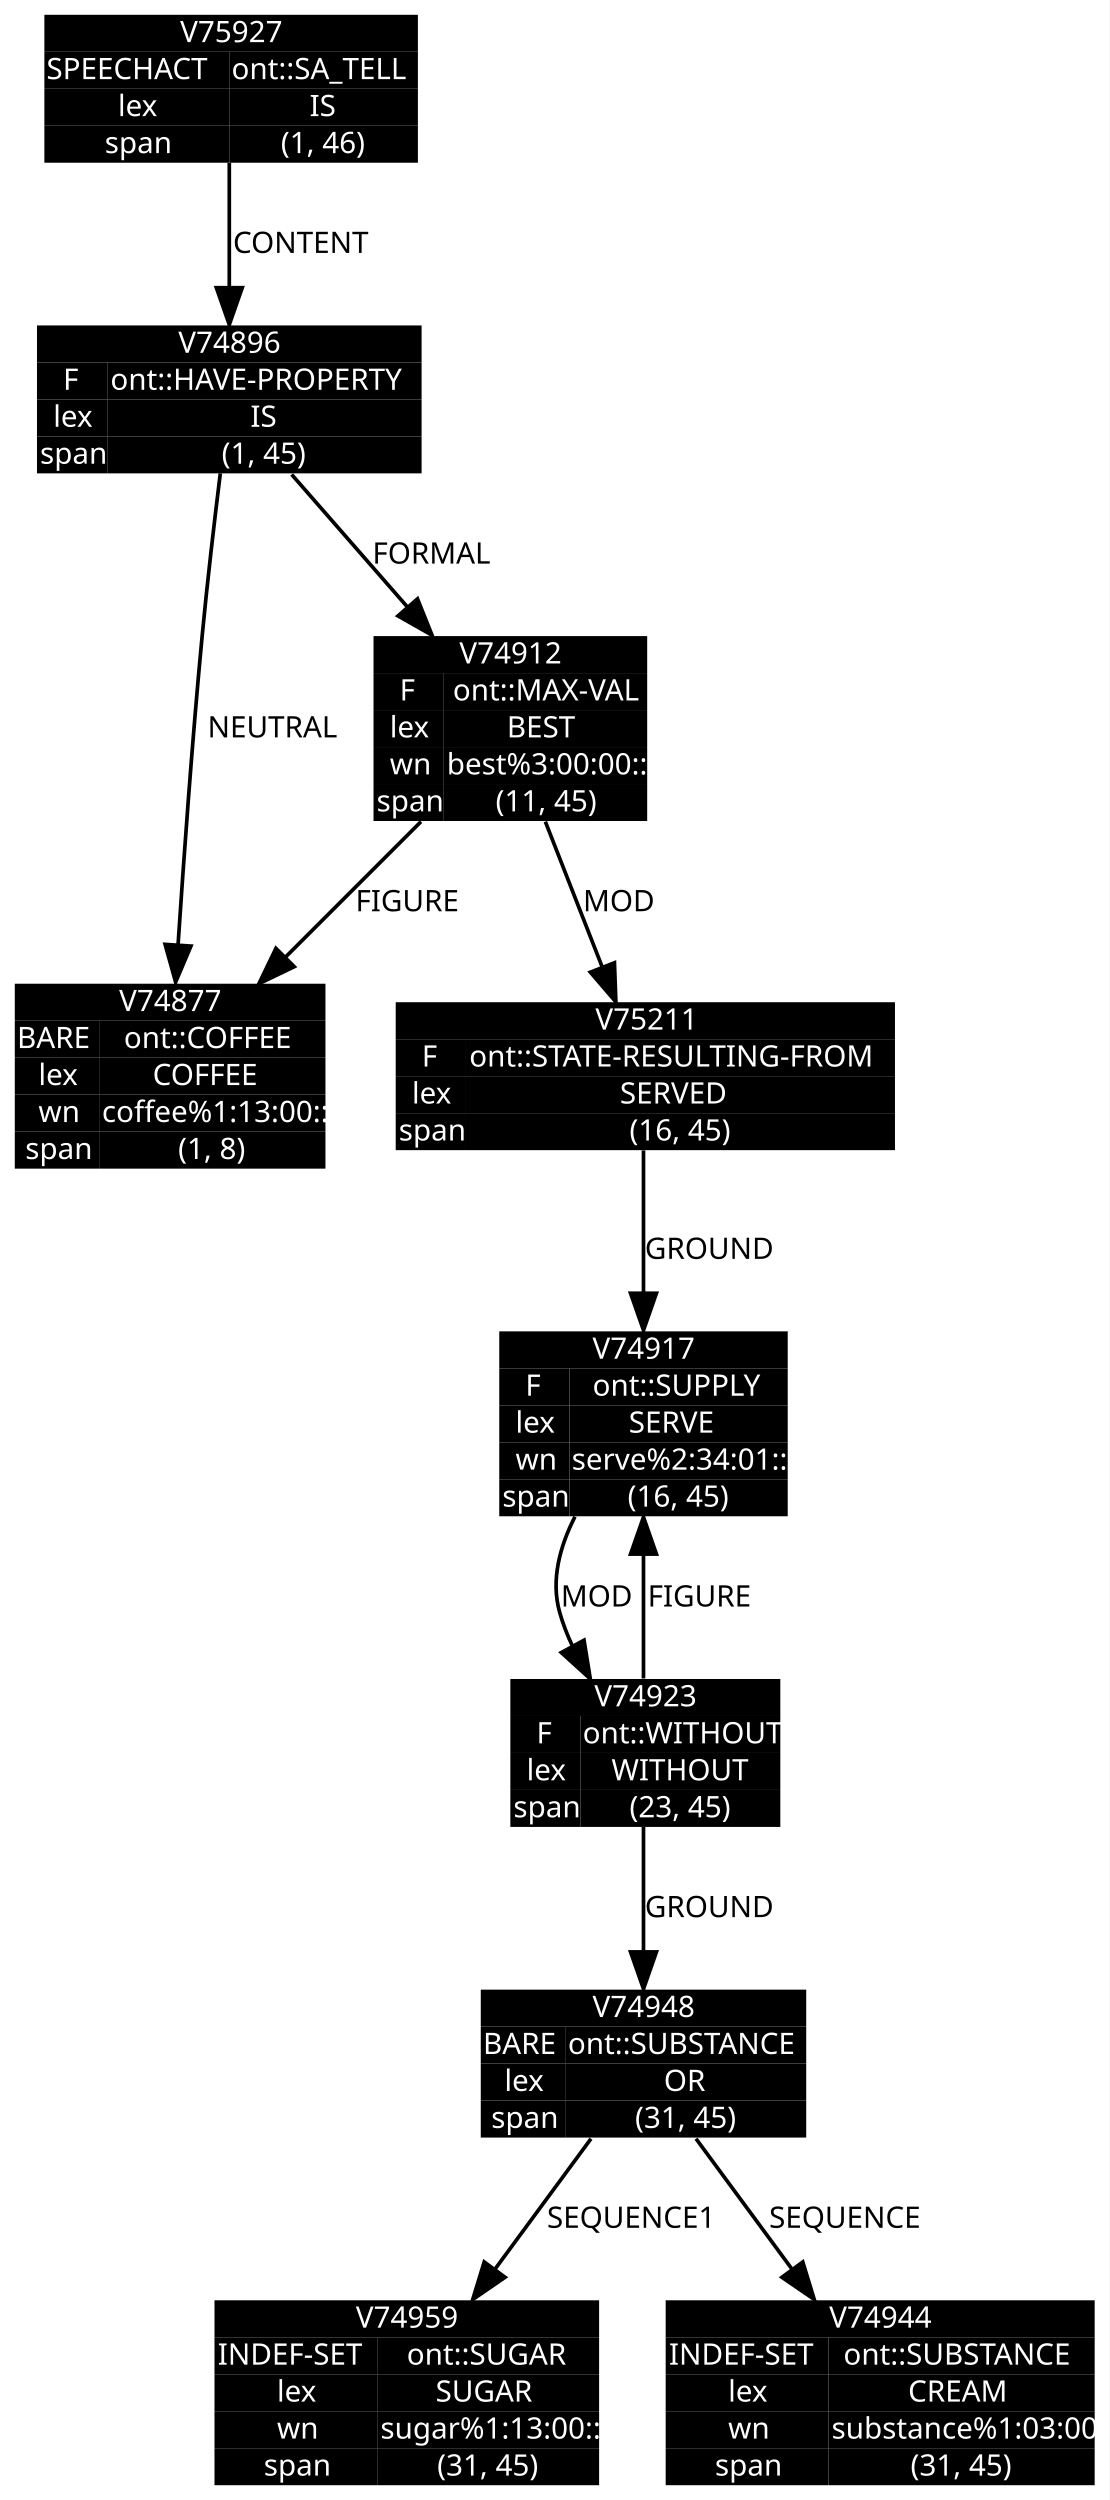
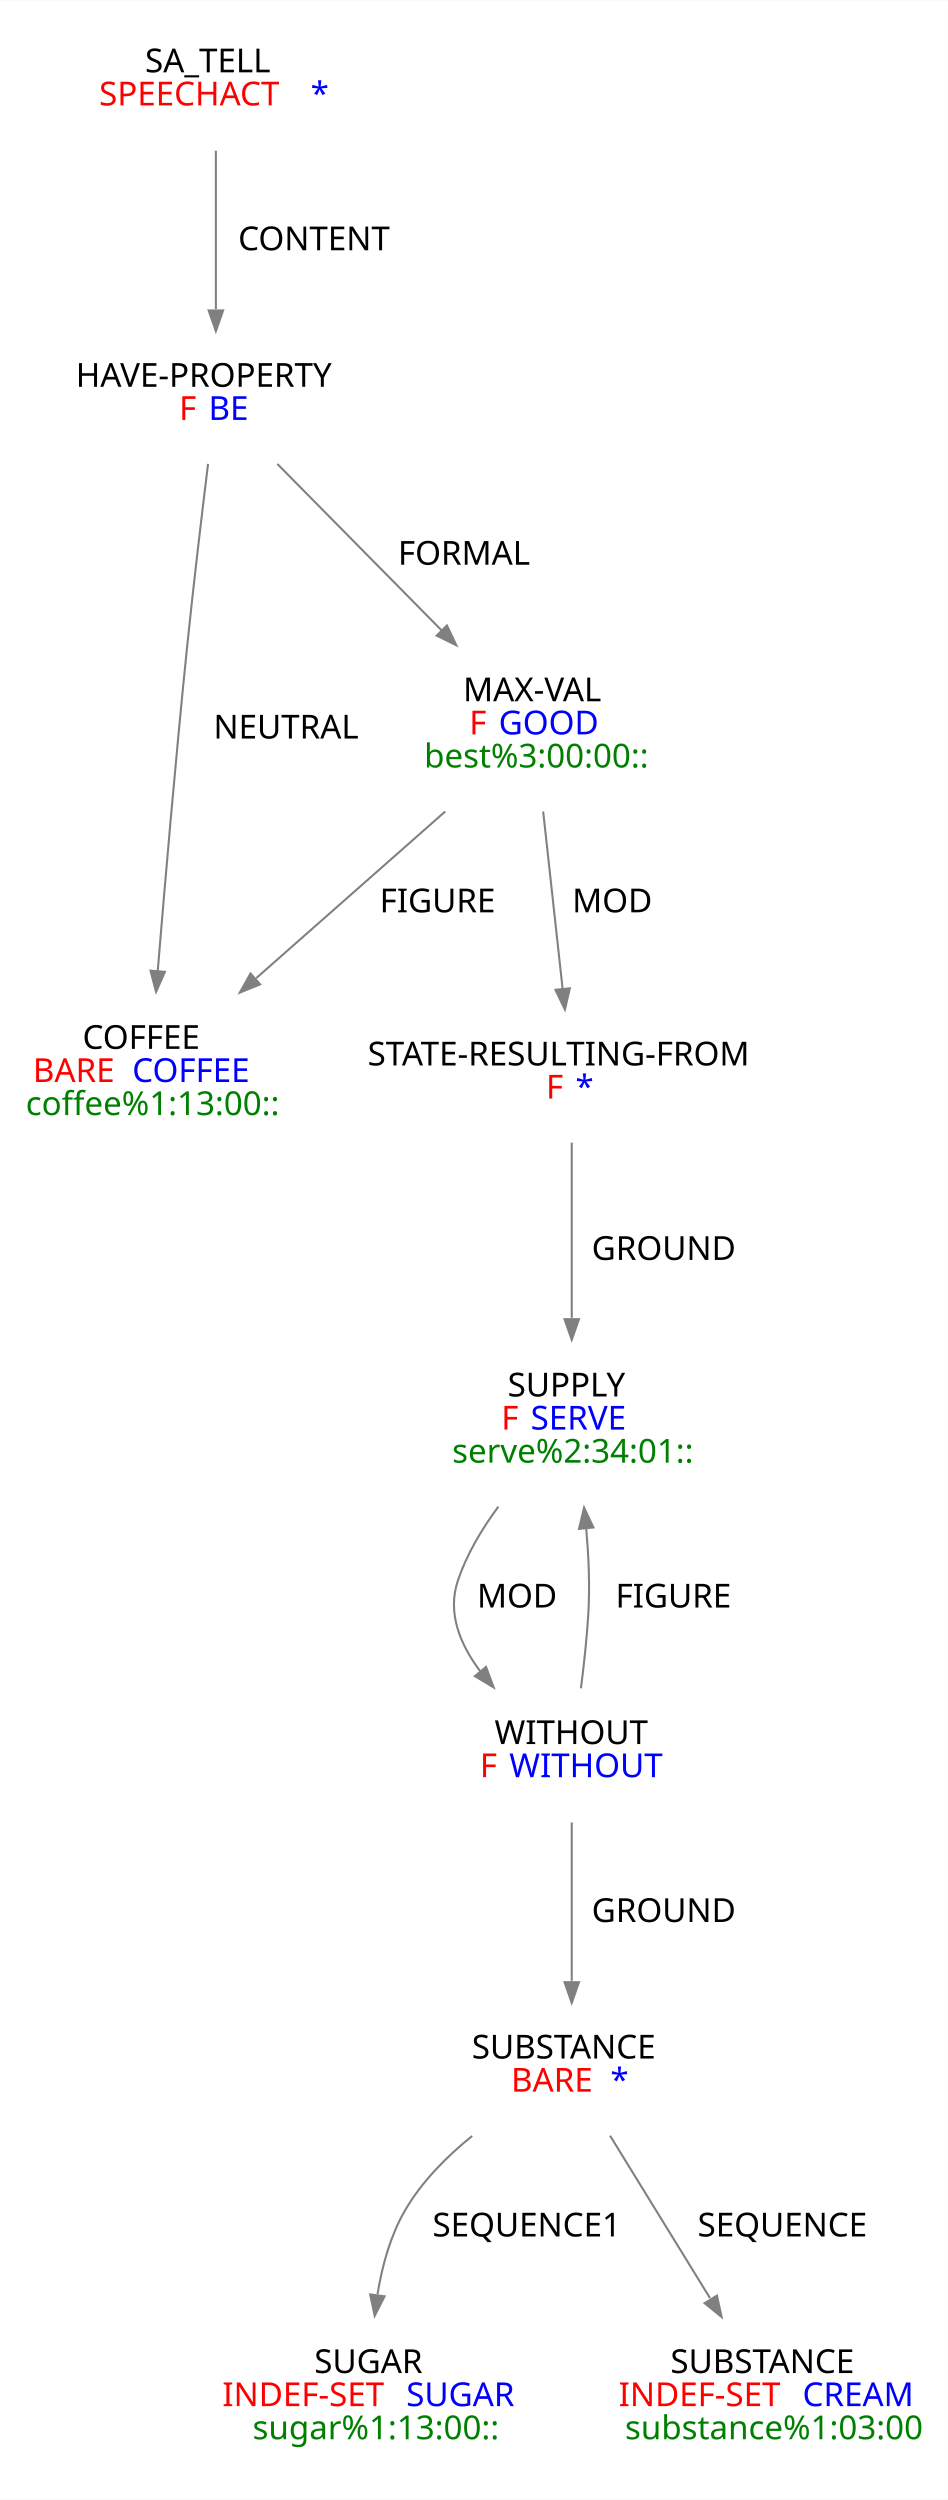
- <svg xmlns="http://www.w3.org/2000/svg" width="300pt" height="676pt" viewBox="0.00 0.00 300.00 676.00">
-   <g id="graph0" class="graph" transform="scale(1 1) rotate(0) translate(4 672)">
-     <polygon fill="white" stroke="transparent" points="-4,4 -4,-672 296,-672 296,4 -4,4" />
+ <svg xmlns="http://www.w3.org/2000/svg" xmlns:xlink="http://www.w3.org/1999/xlink" width="229pt" height="604pt" viewBox="0.00 0.00 229.06 604.00">
+   <g id="graph0" class="graph" transform="scale(1 1) rotate(0) translate(4 600)">
+     <polygon fill="white" stroke="transparent" points="-4,4 -4,-600 225.06,-600 225.06,4 -4,4" />
    <g id="node1" class="node">
-       <polygon fill="black" stroke="transparent" points="8,-658 8,-668 109,-668 109,-658 8,-658" />
-       <text text-anchor="start" x="44.71" y="-660.6" font-family="Work Sans" font-size="8.00" fill="white">V75927</text>
-       <polygon fill="black" stroke="transparent" points="8,-648 8,-658 58,-658 58,-648 8,-648" />
-       <text text-anchor="start" x="8.55" y="-650.6" font-family="Work Sans" font-size="8.00" fill="white">SPEECHACT</text>
-       <polygon fill="black" stroke="transparent" points="58,-648 58,-658 109,-658 109,-648 58,-648" />
-       <text text-anchor="start" x="58.6" y="-650.6" font-family="Work Sans" font-size="8.00" fill="white">ont::SA_TELL</text>
-       <polygon fill="black" stroke="transparent" points="8,-638 8,-648 58,-648 58,-638 8,-638" />
-       <text text-anchor="start" x="27.89" y="-640.6" font-family="Work Sans" font-size="8.00" fill="white">lex</text>
-       <polygon fill="black" stroke="transparent" points="58,-638 58,-648 109,-648 109,-638 58,-638" />
-       <text text-anchor="start" x="79.72" y="-640.6" font-family="Work Sans" font-size="8.00" fill="white">IS</text>
-       <polygon fill="black" stroke="transparent" points="8,-628 8,-638 58,-638 58,-628 8,-628" />
-       <text text-anchor="start" x="24.33" y="-630.6" font-family="Work Sans" font-size="8.00" fill="white">span</text>
-       <polygon fill="black" stroke="transparent" points="58,-628 58,-638 109,-638 109,-628 58,-628" />
-       <text text-anchor="start" x="71.94" y="-630.6" font-family="Work Sans" font-size="8.00" fill="white">(1, 46)</text>
+       <g id="a_node1">
+         <a xlink:href="http://trips.ihmc.us/lexicon/data/ONT::SA_TELL.xml" xlink:title="&lt;font color=&quot;green&quot;&gt;&lt;br /&gt;&lt;/font&gt; &lt;font color=&quot;black&quot;&gt;SA_TELL&lt;/font&gt; &lt;font color=&quot;green&quot;&gt;&lt;br /&gt;&lt;/font&gt; &lt;font color=&quot;red&quot;&gt;SPEECHACT&lt;/font&gt; &lt;font color=&quot;blue&quot;&gt;* &lt;/font&gt; &lt;font color=&quot;green&quot;&gt;&lt;br /&gt; &lt;/font&gt;">
+           <text text-anchor="start" x="28.83" y="-582.6" font-family="Work Sans" font-size="8.00"> </text>
+           <text text-anchor="start" x="31.05" y="-582.6" font-family="Work Sans" font-size="8.00">SA_TELL</text>
+           <text text-anchor="start" x="65.29" y="-582.6" font-family="Work Sans" font-size="8.00"> </text>
+           <text text-anchor="start" x="17.72" y="-574.6" font-family="Work Sans" font-size="8.00"> </text>
+           <text text-anchor="start" x="19.95" y="-574.6" font-family="Work Sans" font-size="8.00" fill="red">SPEECHACT</text>
+           <text text-anchor="start" x="68.84" y="-574.6" font-family="Work Sans" font-size="8.00"> </text>
+           <text text-anchor="start" x="71.07" y="-574.6" font-family="Work Sans" font-size="8.00" fill="blue">* </text>
+           <text text-anchor="start" x="76.4" y="-574.6" font-family="Work Sans" font-size="8.00"> </text>
+           <text text-anchor="start" x="47.06" y="-566.6" font-family="Work Sans" font-size="8.00" fill="green"> </text>
+         </a>
+       </g>
    </g>
    <g id="node2" class="node">
-       <polygon fill="black" stroke="transparent" points="6,-574 6,-584 110,-584 110,-574 6,-574" />
-       <text text-anchor="start" x="44.21" y="-576.6" font-family="Work Sans" font-size="8.00" fill="white">V74896</text>
-       <polygon fill="black" stroke="transparent" points="6,-564 6,-574 25,-574 25,-564 6,-564" />
-       <text text-anchor="start" x="13.06" y="-566.6" font-family="Work Sans" font-size="8.00" fill="white">F</text>
-       <polygon fill="black" stroke="transparent" points="25,-564 25,-574 110,-574 110,-564 25,-564" />
-       <text text-anchor="start" x="25.85" y="-566.6" font-family="Work Sans" font-size="8.00" fill="white">ont::HAVE-PROPERTY</text>
-       <polygon fill="black" stroke="transparent" points="6,-554 6,-564 25,-564 25,-554 6,-554" />
-       <text text-anchor="start" x="10.39" y="-556.6" font-family="Work Sans" font-size="8.00" fill="white">lex</text>
-       <polygon fill="black" stroke="transparent" points="25,-554 25,-564 110,-564 110,-554 25,-554" />
-       <text text-anchor="start" x="63.72" y="-556.6" font-family="Work Sans" font-size="8.00" fill="white">IS</text>
-       <polygon fill="black" stroke="transparent" points="6,-544 6,-554 25,-554 25,-544 6,-544" />
-       <text text-anchor="start" x="6.83" y="-546.6" font-family="Work Sans" font-size="8.00" fill="white">span</text>
-       <polygon fill="black" stroke="transparent" points="25,-544 25,-554 110,-554 110,-544 25,-544" />
-       <text text-anchor="start" x="55.94" y="-546.6" font-family="Work Sans" font-size="8.00" fill="white">(1, 45)</text>
+       <g id="a_node2">
+         <a xlink:href="http://trips.ihmc.us/lexicon/data/ONT::HAVE-PROPERTY.xml" xlink:title="&lt;font color=&quot;green&quot;&gt;&lt;br /&gt;&lt;/font&gt; &lt;font color=&quot;black&quot;&gt;HAVE-PROPERTY&lt;/font&gt; &lt;font color=&quot;green&quot;&gt;&lt;br /&gt;&lt;/font&gt; &lt;font color=&quot;red&quot;&gt;F&lt;/font&gt; &lt;font color=&quot;blue&quot;&gt;BE&lt;/font&gt; &lt;font color=&quot;green&quot;&gt;&lt;br /&gt; &lt;/font&gt;">
+           <text text-anchor="start" x="12.09" y="-506.6" font-family="Work Sans" font-size="8.00"> </text>
+           <text text-anchor="start" x="14.31" y="-506.6" font-family="Work Sans" font-size="8.00">HAVE-PROPERTY</text>
+           <text text-anchor="start" x="82.04" y="-506.6" font-family="Work Sans" font-size="8.00"> </text>
+           <text text-anchor="start" x="37.06" y="-498.6" font-family="Work Sans" font-size="8.00"> </text>
+           <text text-anchor="start" x="39.28" y="-498.6" font-family="Work Sans" font-size="8.00" fill="red">F</text>
+           <text text-anchor="start" x="44.17" y="-498.6" font-family="Work Sans" font-size="8.00"> </text>
+           <text text-anchor="start" x="46.39" y="-498.6" font-family="Work Sans" font-size="8.00" fill="blue">BE</text>
+           <text text-anchor="start" x="57.06" y="-498.6" font-family="Work Sans" font-size="8.00"> </text>
+           <text text-anchor="start" x="47.06" y="-490.6" font-family="Work Sans" font-size="8.00" fill="green"> </text>
+         </a>
+       </g>
+     </g>
+     <g id="edge7" class="edge">
+       <path fill="none" stroke="grey" stroke-width="0.5" d="M48.17,-563.67C48.17,-552.58 48.17,-537.49 48.17,-525.38" />
+       <polygon fill="grey" stroke="grey" stroke-width="0.5" points="49.92,-525.06 48.17,-520.06 46.42,-525.06 49.92,-525.06" />
+       <text text-anchor="middle" x="71.88" y="-539.6" font-family="Work Sans" font-size="8.00"> CONTENT   </text>
+     </g>
+     <g id="node3" class="node">
+       <g id="a_node3">
+         <a xlink:href="http://trips.ihmc.us/lexicon/data/ONT::COFFEE.xml" xlink:title="&lt;font color=&quot;green&quot;&gt;&lt;br /&gt;&lt;/font&gt; &lt;font color=&quot;black&quot;&gt;COFFEE&lt;/font&gt; &lt;font color=&quot;green&quot;&gt;&lt;br /&gt;&lt;/font&gt; &lt;font color=&quot;red&quot;&gt;BARE&lt;/font&gt; &lt;font color=&quot;blue&quot;&gt;COFFEE&lt;/font&gt; &lt;font color=&quot;green&quot;&gt;&lt;br /&gt;&lt;/font&gt; &lt;font color=&quot;green&quot;&gt;coffee%1:13:00::&lt;/font&gt; &lt;font color=&quot;green&quot;&gt;&lt;br /&gt; &lt;/font&gt;">
+           <text text-anchor="start" x="13.73" y="-346.6" font-family="Work Sans" font-size="8.00"> </text>
+           <text text-anchor="start" x="15.95" y="-346.6" font-family="Work Sans" font-size="8.00">COFFEE</text>
+           <text text-anchor="start" x="48.4" y="-346.6" font-family="Work Sans" font-size="8.00"> </text>
+           <text text-anchor="start" x="1.72" y="-338.6" font-family="Work Sans" font-size="8.00"> </text>
+           <text text-anchor="start" x="3.95" y="-338.6" font-family="Work Sans" font-size="8.00" fill="red">BARE</text>
+           <text text-anchor="start" x="25.73" y="-338.6" font-family="Work Sans" font-size="8.00"> </text>
+           <text text-anchor="start" x="27.96" y="-338.6" font-family="Work Sans" font-size="8.00" fill="blue">COFFEE</text>
+           <text text-anchor="start" x="60.4" y="-338.6" font-family="Work Sans" font-size="8.00"> </text>
+           <text text-anchor="start" x="0" y="-330.6" font-family="Work Sans" font-size="8.00"> </text>
+           <text text-anchor="start" x="2.22" y="-330.6" font-family="Work Sans" font-size="8.00" fill="green">coffee%1:13:00::</text>
+           <text text-anchor="start" x="62.12" y="-330.6" font-family="Work Sans" font-size="8.00"> </text>
+           <text text-anchor="start" x="31.06" y="-322.6" font-family="Work Sans" font-size="8.00" fill="green"> </text>
+         </a>
+       </g>
    </g>
    <g id="edge9" class="edge">
-       <path fill="none" stroke="black" d="M58,-627.98C58,-618.01 58,-605.59 58,-594.41" />
-       <polygon fill="black" stroke="black" points="61.5,-594.2 58,-584.2 54.5,-594.2 61.5,-594.2" />
-       <text text-anchor="middle" x="77.33" y="-603.6" font-family="Work Sans" font-size="8.00">CONTENT</text>
-     </g>
-     <g id="node3" class="node">
-       <polygon fill="black" stroke="transparent" points="0,-396 0,-406 84,-406 84,-396 0,-396" />
-       <text text-anchor="start" x="28.21" y="-398.6" font-family="Work Sans" font-size="8.00" fill="white">V74877</text>
-       <polygon fill="black" stroke="transparent" points="0,-386 0,-396 23,-396 23,-386 0,-386" />
-       <text text-anchor="start" x="0.61" y="-388.6" font-family="Work Sans" font-size="8.00" fill="white">BARE</text>
-       <polygon fill="black" stroke="transparent" points="23,-386 23,-396 84,-396 84,-386 23,-386" />
-       <text text-anchor="start" x="29.49" y="-388.6" font-family="Work Sans" font-size="8.00" fill="white">ont::COFFEE</text>
-       <polygon fill="black" stroke="transparent" points="0,-376 0,-386 23,-386 23,-376 0,-376" />
-       <text text-anchor="start" x="6.39" y="-378.6" font-family="Work Sans" font-size="8.00" fill="white">lex</text>
-       <polygon fill="black" stroke="transparent" points="23,-376 23,-386 84,-386 84,-376 23,-376" />
-       <text text-anchor="start" x="37.28" y="-378.6" font-family="Work Sans" font-size="8.00" fill="white">COFFEE</text>
-       <polygon fill="black" stroke="transparent" points="0,-366 0,-376 23,-376 23,-366 0,-366" />
-       <text text-anchor="start" x="6.39" y="-368.6" font-family="Work Sans" font-size="8.00" fill="white">wn</text>
-       <polygon fill="black" stroke="transparent" points="23,-366 23,-376 84,-376 84,-366 23,-366" />
-       <text text-anchor="start" x="23.55" y="-368.6" font-family="Work Sans" font-size="8.00" fill="white">coffee%1:13:00::</text>
-       <polygon fill="black" stroke="transparent" points="0,-356 0,-366 23,-366 23,-356 0,-356" />
-       <text text-anchor="start" x="2.83" y="-358.6" font-family="Work Sans" font-size="8.00" fill="white">span</text>
-       <polygon fill="black" stroke="transparent" points="23,-356 23,-366 84,-366 84,-356 23,-356" />
-       <text text-anchor="start" x="44.16" y="-358.6" font-family="Work Sans" font-size="8.00" fill="white">(1, 8)</text>
-     </g>
-     <g id="edge7" class="edge">
-       <path fill="none" stroke="black" d="M55.57,-544C54.03,-531.51 52.06,-514.8 50.66,-500 48,-471.98 45.71,-440.15 44.15,-416.62" />
-       <polygon fill="black" stroke="black" points="47.63,-416.18 43.49,-406.43 40.64,-416.64 47.63,-416.18" />
-       <text text-anchor="middle" x="69.67" y="-472.6" font-family="Work Sans" font-size="8.00">NEUTRAL</text>
+       <path fill="none" stroke="grey" stroke-width="0.5" d="M46.28,-487.98C44.82,-476.06 42.78,-458.98 41.24,-444 38.48,-417.17 35.84,-386.35 34.12,-365.47" />
+       <polygon fill="grey" stroke="grey" stroke-width="0.5" points="35.86,-365.22 33.71,-360.38 32.37,-365.51 35.86,-365.22" />
+       <text text-anchor="middle" x="65.14" y="-421.6" font-family="Work Sans" font-size="8.00"> NEUTRAL   </text>
    </g>
    <g id="node4" class="node">
-       <polygon fill="black" stroke="transparent" points="97,-490 97,-500 171,-500 171,-490 97,-490" />
-       <text text-anchor="start" x="120.21" y="-492.6" font-family="Work Sans" font-size="8.00" fill="white">V74912</text>
-       <polygon fill="black" stroke="transparent" points="97,-480 97,-490 116,-490 116,-480 97,-480" />
-       <text text-anchor="start" x="104.06" y="-482.6" font-family="Work Sans" font-size="8.00" fill="white">F</text>
-       <polygon fill="black" stroke="transparent" points="116,-480 116,-490 171,-490 171,-480 116,-480" />
-       <text text-anchor="start" x="118.45" y="-482.6" font-family="Work Sans" font-size="8.00" fill="white">ont::MAX-VAL</text>
-       <polygon fill="black" stroke="transparent" points="97,-470 97,-480 116,-480 116,-470 97,-470" />
-       <text text-anchor="start" x="101.39" y="-472.6" font-family="Work Sans" font-size="8.00" fill="white">lex</text>
-       <polygon fill="black" stroke="transparent" points="116,-470 116,-480 171,-480 171,-470 116,-470" />
-       <text text-anchor="start" x="133.05" y="-472.6" font-family="Work Sans" font-size="8.00" fill="white">BEST</text>
-       <polygon fill="black" stroke="transparent" points="97,-460 97,-470 116,-470 116,-460 97,-460" />
-       <text text-anchor="start" x="101.39" y="-462.6" font-family="Work Sans" font-size="8.00" fill="white">wn</text>
-       <polygon fill="black" stroke="transparent" points="116,-460 116,-470 171,-470 171,-460 116,-460" />
-       <text text-anchor="start" x="116.81" y="-462.6" font-family="Work Sans" font-size="8.00" fill="white">best%3:00:00::</text>
-       <polygon fill="black" stroke="transparent" points="97,-450 97,-460 116,-460 116,-450 97,-450" />
-       <text text-anchor="start" x="97.83" y="-452.6" font-family="Work Sans" font-size="8.00" fill="white">span</text>
-       <polygon fill="black" stroke="transparent" points="116,-450 116,-460 171,-460 171,-450 116,-450" />
-       <text text-anchor="start" x="130.01" y="-452.6" font-family="Work Sans" font-size="8.00" fill="white">(11, 45)</text>
+       <g id="a_node4">
+         <a xlink:href="http://trips.ihmc.us/lexicon/data/ONT::MAX-VAL.xml" xlink:title="&lt;font color=&quot;green&quot;&gt;&lt;br /&gt;&lt;/font&gt; &lt;font color=&quot;black&quot;&gt;MAX-VAL&lt;/font&gt; &lt;font color=&quot;green&quot;&gt;&lt;br /&gt;&lt;/font&gt; &lt;font color=&quot;red&quot;&gt;F&lt;/font&gt; &lt;font color=&quot;blue&quot;&gt;GOOD&lt;/font&gt; &lt;font color=&quot;green&quot;&gt;&lt;br /&gt;&lt;/font&gt; &lt;font color=&quot;green&quot;&gt;best%3:00:00::&lt;/font&gt; &lt;font color=&quot;green&quot;&gt;&lt;br /&gt; &lt;/font&gt;">
+           <text text-anchor="start" x="105.69" y="-430.6" font-family="Work Sans" font-size="8.00"> </text>
+           <text text-anchor="start" x="107.91" y="-430.6" font-family="Work Sans" font-size="8.00">MAX-VAL</text>
+           <text text-anchor="start" x="142.44" y="-430.6" font-family="Work Sans" font-size="8.00"> </text>
+           <text text-anchor="start" x="107.17" y="-422.6" font-family="Work Sans" font-size="8.00"> </text>
+           <text text-anchor="start" x="109.4" y="-422.6" font-family="Work Sans" font-size="8.00" fill="red">F</text>
+           <text text-anchor="start" x="114.28" y="-422.6" font-family="Work Sans" font-size="8.00"> </text>
+           <text text-anchor="start" x="116.51" y="-422.6" font-family="Work Sans" font-size="8.00" fill="blue">GOOD</text>
+           <text text-anchor="start" x="140.95" y="-422.6" font-family="Work Sans" font-size="8.00"> </text>
+           <text text-anchor="start" x="96.27" y="-414.6" font-family="Work Sans" font-size="8.00"> </text>
+           <text text-anchor="start" x="98.49" y="-414.6" font-family="Work Sans" font-size="8.00" fill="green">best%3:00:00::</text>
+           <text text-anchor="start" x="151.86" y="-414.6" font-family="Work Sans" font-size="8.00"> </text>
+           <text text-anchor="start" x="124.06" y="-406.6" font-family="Work Sans" font-size="8.00" fill="green"> </text>
+         </a>
+       </g>
+     </g>
+     <g id="edge4" class="edge">
+       <path fill="none" stroke="grey" stroke-width="0.5" d="M63.02,-487.96C74.29,-476.55 89.96,-460.67 102.75,-447.71" />
+       <polygon fill="grey" stroke="grey" stroke-width="0.5" points="104.01,-448.93 106.28,-444.14 101.52,-446.47 104.01,-448.93" />
+       <text text-anchor="middle" x="108.14" y="-463.6" font-family="Work Sans" font-size="8.00"> FORMAL   </text>
+     </g>
+     <g id="edge8" class="edge">
+       <path fill="none" stroke="grey" stroke-width="0.5" d="M103.6,-403.98C89.97,-391.96 72.27,-376.36 57.91,-363.69" />
+       <polygon fill="grey" stroke="grey" stroke-width="0.5" points="58.86,-362.19 53.95,-360.2 56.54,-364.82 58.86,-362.19" />
+       <text text-anchor="middle" x="101.73" y="-379.6" font-family="Work Sans" font-size="8.00"> FIGURE   </text>
+     </g>
+     <g id="node5" class="node">
+       <g id="a_node5">
+         <a xlink:href="http://trips.ihmc.us/lexicon/data/ONT::STATE-RESULTING-FROM.xml" xlink:title="&lt;font color=&quot;green&quot;&gt;&lt;br /&gt;&lt;/font&gt; &lt;font color=&quot;black&quot;&gt;STATE-RESULTING-FROM&lt;/font&gt; &lt;font color=&quot;green&quot;&gt;&lt;br /&gt;&lt;/font&gt; &lt;font color=&quot;red&quot;&gt;F&lt;/font&gt; &lt;font color=&quot;blue&quot;&gt;* &lt;/font&gt; &lt;font color=&quot;green&quot;&gt;&lt;br /&gt; &lt;/font&gt;">
+           <text text-anchor="start" x="82.61" y="-342.6" font-family="Work Sans" font-size="8.00"> </text>
+           <text text-anchor="start" x="84.84" y="-342.6" font-family="Work Sans" font-size="8.00">STATE-RESULTING-FROM</text>
+           <text text-anchor="start" x="183.51" y="-342.6" font-family="Work Sans" font-size="8.00"> </text>
+           <text text-anchor="start" x="125.73" y="-334.6" font-family="Work Sans" font-size="8.00"> </text>
+           <text text-anchor="start" x="127.95" y="-334.6" font-family="Work Sans" font-size="8.00" fill="red">F</text>
+           <text text-anchor="start" x="132.84" y="-334.6" font-family="Work Sans" font-size="8.00"> </text>
+           <text text-anchor="start" x="135.06" y="-334.6" font-family="Work Sans" font-size="8.00" fill="blue">* </text>
+           <text text-anchor="start" x="140.4" y="-334.6" font-family="Work Sans" font-size="8.00"> </text>
+           <text text-anchor="start" x="133.06" y="-326.6" font-family="Work Sans" font-size="8.00" fill="green"> </text>
+         </a>
+       </g>
+     </g>
+     <g id="edge5" class="edge">
+       <path fill="none" stroke="grey" stroke-width="0.5" d="M127.26,-403.98C128.67,-391.12 130.54,-374.15 131.97,-361.07" />
+       <polygon fill="grey" stroke="grey" stroke-width="0.5" points="133.71,-361.25 132.52,-356.09 130.23,-360.87 133.71,-361.25" />
+       <text text-anchor="middle" x="143.95" y="-379.6" font-family="Work Sans" font-size="8.00"> MOD   </text>
+     </g>
+     <g id="node6" class="node">
+       <g id="a_node6">
+         <a xlink:href="http://trips.ihmc.us/lexicon/data/ONT::SUPPLY.xml" xlink:title="&lt;font color=&quot;green&quot;&gt;&lt;br /&gt;&lt;/font&gt; &lt;font color=&quot;black&quot;&gt;SUPPLY&lt;/font&gt; &lt;font color=&quot;green&quot;&gt;&lt;br /&gt;&lt;/font&gt; &lt;font color=&quot;red&quot;&gt;F&lt;/font&gt; &lt;font color=&quot;blue&quot;&gt;SERVE&lt;/font&gt; &lt;font color=&quot;green&quot;&gt;&lt;br /&gt;&lt;/font&gt; &lt;font color=&quot;green&quot;&gt;serve%2:34:01::&lt;/font&gt; &lt;font color=&quot;green&quot;&gt;&lt;br /&gt; &lt;/font&gt;">
+           <text text-anchor="start" x="116.46" y="-262.6" font-family="Work Sans" font-size="8.00"> </text>
+           <text text-anchor="start" x="118.68" y="-262.6" font-family="Work Sans" font-size="8.00">SUPPLY</text>
+           <text text-anchor="start" x="149.66" y="-262.6" font-family="Work Sans" font-size="8.00"> </text>
+           <text text-anchor="start" x="114.91" y="-254.6" font-family="Work Sans" font-size="8.00"> </text>
+           <text text-anchor="start" x="117.13" y="-254.6" font-family="Work Sans" font-size="8.00" fill="red">F</text>
+           <text text-anchor="start" x="122.02" y="-254.6" font-family="Work Sans" font-size="8.00"> </text>
+           <text text-anchor="start" x="124.24" y="-254.6" font-family="Work Sans" font-size="8.00" fill="blue">SERVE</text>
+           <text text-anchor="start" x="151.22" y="-254.6" font-family="Work Sans" font-size="8.00"> </text>
+           <text text-anchor="start" x="103.04" y="-246.6" font-family="Work Sans" font-size="8.00"> </text>
+           <text text-anchor="start" x="105.27" y="-246.6" font-family="Work Sans" font-size="8.00" fill="green">serve%2:34:01::</text>
+           <text text-anchor="start" x="163.08" y="-246.6" font-family="Work Sans" font-size="8.00"> </text>
+           <text text-anchor="start" x="133.06" y="-238.6" font-family="Work Sans" font-size="8.00" fill="green"> </text>
+         </a>
+       </g>
+     </g>
+     <g id="edge3" class="edge">
+       <path fill="none" stroke="grey" stroke-width="0.5" d="M134.17,-323.96C134.17,-312.12 134.17,-295.38 134.17,-281.6" />
+       <polygon fill="grey" stroke="grey" stroke-width="0.5" points="135.92,-281.29 134.17,-276.29 132.42,-281.29 135.92,-281.29" />
+       <text text-anchor="middle" x="156.4" y="-295.6" font-family="Work Sans" font-size="8.00"> GROUND   </text>
+     </g>
+     <g id="node7" class="node">
+       <g id="a_node7">
+         <a xlink:href="http://trips.ihmc.us/lexicon/data/ONT::WITHOUT.xml" xlink:title="&lt;font color=&quot;green&quot;&gt;&lt;br /&gt;&lt;/font&gt; &lt;font color=&quot;black&quot;&gt;WITHOUT&lt;/font&gt; &lt;font color=&quot;green&quot;&gt;&lt;br /&gt;&lt;/font&gt; &lt;font color=&quot;red&quot;&gt;F&lt;/font&gt; &lt;font color=&quot;blue&quot;&gt;WITHOUT&lt;/font&gt; &lt;font color=&quot;green&quot;&gt;&lt;br /&gt; &lt;/font&gt;">
+           <text text-anchor="start" x="113.29" y="-178.6" font-family="Work Sans" font-size="8.00"> </text>
+           <text text-anchor="start" x="115.51" y="-178.6" font-family="Work Sans" font-size="8.00">WITHOUT</text>
+           <text text-anchor="start" x="152.84" y="-178.6" font-family="Work Sans" font-size="8.00"> </text>
+           <text text-anchor="start" x="109.73" y="-170.6" font-family="Work Sans" font-size="8.00"> </text>
+           <text text-anchor="start" x="111.96" y="-170.6" font-family="Work Sans" font-size="8.00" fill="red">F</text>
+           <text text-anchor="start" x="116.84" y="-170.6" font-family="Work Sans" font-size="8.00"> </text>
+           <text text-anchor="start" x="119.07" y="-170.6" font-family="Work Sans" font-size="8.00" fill="blue">WITHOUT</text>
+           <text text-anchor="start" x="156.39" y="-170.6" font-family="Work Sans" font-size="8.00"> </text>
+           <text text-anchor="start" x="133.06" y="-162.6" font-family="Work Sans" font-size="8.00" fill="green"> </text>
+         </a>
+       </g>
+     </g>
+     <g id="edge11" class="edge">
+       <path fill="none" stroke="grey" stroke-width="0.5" d="M116.44,-235.99C112.43,-230.56 108.74,-224.39 106.62,-218 104.07,-210.31 107.15,-202.72 112.05,-196.2" />
+       <polygon fill="grey" stroke="grey" stroke-width="0.5" points="113.46,-197.25 115.31,-192.28 110.76,-195.01 113.46,-197.25" />
+       <text text-anchor="middle" x="120.95" y="-211.6" font-family="Work Sans" font-size="8.00"> MOD   </text>
+     </g>
+     <g id="edge6" class="edge">
+       <path fill="none" stroke="grey" stroke-width="0.5" d="M136.39,-192.08C137.11,-197.69 137.82,-204.12 138.17,-210 138.58,-216.74 138.26,-224.03 137.66,-230.75" />
+       <polygon fill="grey" stroke="grey" stroke-width="0.5" points="135.92,-230.6 137.15,-235.75 139.4,-230.95 135.92,-230.6" />
+       <text text-anchor="middle" x="158.73" y="-211.6" font-family="Work Sans" font-size="8.00"> FIGURE   </text>
+     </g>
+     <g id="node8" class="node">
+       <g id="a_node8">
+         <a xlink:href="http://trips.ihmc.us/lexicon/data/ONT::SUBSTANCE.xml" xlink:title="&lt;font color=&quot;green&quot;&gt;&lt;br /&gt;&lt;/font&gt; &lt;font color=&quot;black&quot;&gt;SUBSTANCE&lt;/font&gt; &lt;font color=&quot;green&quot;&gt;&lt;br /&gt;&lt;/font&gt; &lt;font color=&quot;red&quot;&gt;BARE&lt;/font&gt; &lt;font color=&quot;blue&quot;&gt;* &lt;/font&gt; &lt;font color=&quot;green&quot;&gt;&lt;br /&gt; &lt;/font&gt;">
+           <text text-anchor="start" x="107.8" y="-102.6" font-family="Work Sans" font-size="8.00"> </text>
+           <text text-anchor="start" x="110.02" y="-102.6" font-family="Work Sans" font-size="8.00">SUBSTANCE</text>
+           <text text-anchor="start" x="158.33" y="-102.6" font-family="Work Sans" font-size="8.00"> </text>
+           <text text-anchor="start" x="117.28" y="-94.6" font-family="Work Sans" font-size="8.00"> </text>
+           <text text-anchor="start" x="119.5" y="-94.6" font-family="Work Sans" font-size="8.00" fill="red">BARE</text>
+           <text text-anchor="start" x="141.29" y="-94.6" font-family="Work Sans" font-size="8.00"> </text>
+           <text text-anchor="start" x="143.51" y="-94.6" font-family="Work Sans" font-size="8.00" fill="blue">* </text>
+           <text text-anchor="start" x="148.85" y="-94.6" font-family="Work Sans" font-size="8.00"> </text>
+           <text text-anchor="start" x="133.06" y="-86.6" font-family="Work Sans" font-size="8.00" fill="green"> </text>
+         </a>
+       </g>
+     </g>
+     <g id="edge10" class="edge">
+       <path fill="none" stroke="grey" stroke-width="0.5" d="M134.17,-159.67C134.17,-148.58 134.17,-133.49 134.17,-121.38" />
+       <polygon fill="grey" stroke="grey" stroke-width="0.5" points="135.92,-121.06 134.17,-116.06 132.42,-121.06 135.92,-121.06" />
+       <text text-anchor="middle" x="156.4" y="-135.6" font-family="Work Sans" font-size="8.00"> GROUND   </text>
+     </g>
+     <g id="node9" class="node">
+       <g id="a_node9">
+         <a xlink:href="http://trips.ihmc.us/lexicon/data/ONT::SUGAR.xml" xlink:title="&lt;font color=&quot;green&quot;&gt;&lt;br /&gt;&lt;/font&gt; &lt;font color=&quot;black&quot;&gt;SUGAR&lt;/font&gt; &lt;font color=&quot;green&quot;&gt;&lt;br /&gt;&lt;/font&gt; &lt;font color=&quot;red&quot;&gt;INDEF-SET&lt;/font&gt; &lt;font color=&quot;blue&quot;&gt;SUGAR&lt;/font&gt; &lt;font color=&quot;green&quot;&gt;&lt;br /&gt;&lt;/font&gt; &lt;font color=&quot;green&quot;&gt;sugar%1:13:00::&lt;/font&gt; &lt;font color=&quot;green&quot;&gt;&lt;br /&gt; &lt;/font&gt;">
+           <text text-anchor="start" x="69.73" y="-26.6" font-family="Work Sans" font-size="8.00"> </text>
+           <text text-anchor="start" x="71.95" y="-26.6" font-family="Work Sans" font-size="8.00">SUGAR</text>
+           <text text-anchor="start" x="100.4" y="-26.6" font-family="Work Sans" font-size="8.00"> </text>
+           <text text-anchor="start" x="47.5" y="-18.6" font-family="Work Sans" font-size="8.00"> </text>
+           <text text-anchor="start" x="49.73" y="-18.6" font-family="Work Sans" font-size="8.00" fill="red">INDEF-SET</text>
+           <text text-anchor="start" x="91.95" y="-18.6" font-family="Work Sans" font-size="8.00"> </text>
+           <text text-anchor="start" x="94.17" y="-18.6" font-family="Work Sans" font-size="8.00" fill="blue">SUGAR</text>
+           <text text-anchor="start" x="122.62" y="-18.6" font-family="Work Sans" font-size="8.00"> </text>
+           <text text-anchor="start" x="54.82" y="-10.6" font-family="Work Sans" font-size="8.00"> </text>
+           <text text-anchor="start" x="57.04" y="-10.6" font-family="Work Sans" font-size="8.00" fill="green">sugar%1:13:00::</text>
+           <text text-anchor="start" x="115.3" y="-10.6" font-family="Work Sans" font-size="8.00"> </text>
+           <text text-anchor="start" x="85.06" y="-2.6" font-family="Work Sans" font-size="8.00" fill="green"> </text>
+         </a>
+       </g>
+     </g>
+     <g id="edge2" class="edge">
+       <path fill="none" stroke="grey" stroke-width="0.5" d="M110.1,-83.89C103.94,-78.92 97.94,-72.87 93.94,-66 90.37,-59.89 88.35,-52.57 87.23,-45.62" />
+       <polygon fill="grey" stroke="grey" stroke-width="0.5" points="88.93,-45.14 86.54,-40.41 85.46,-45.6 88.93,-45.14" />
+       <text text-anchor="middle" x="123.29" y="-59.6" font-family="Work Sans" font-size="8.00"> SEQUENCE1   </text>
+     </g>
+     <g id="node10" class="node">
+       <g id="a_node10">
+         <a xlink:href="http://trips.ihmc.us/lexicon/data/ONT::SUBSTANCE.xml" xlink:title="&lt;font color=&quot;green&quot;&gt;&lt;br /&gt;&lt;/font&gt; &lt;font color=&quot;black&quot;&gt;SUBSTANCE&lt;/font&gt; &lt;font color=&quot;green&quot;&gt;&lt;br /&gt;&lt;/font&gt; &lt;font color=&quot;red&quot;&gt;INDEF-SET&lt;/font&gt; &lt;font color=&quot;blue&quot;&gt;CREAM&lt;/font&gt; &lt;font color=&quot;green&quot;&gt;&lt;br /&gt;&lt;/font&gt; &lt;font color=&quot;green&quot;&gt;substance%1:03:00&lt;/font&gt; &lt;font color=&quot;green&quot;&gt;&lt;br /&gt; &lt;/font&gt;">
+           <text text-anchor="start" x="155.8" y="-26.6" font-family="Work Sans" font-size="8.00"> </text>
+           <text text-anchor="start" x="158.02" y="-26.6" font-family="Work Sans" font-size="8.00">SUBSTANCE</text>
+           <text text-anchor="start" x="206.33" y="-26.6" font-family="Work Sans" font-size="8.00"> </text>
+           <text text-anchor="start" x="143.28" y="-18.6" font-family="Work Sans" font-size="8.00"> </text>
+           <text text-anchor="start" x="145.51" y="-18.6" font-family="Work Sans" font-size="8.00" fill="red">INDEF-SET</text>
+           <text text-anchor="start" x="187.73" y="-18.6" font-family="Work Sans" font-size="8.00"> </text>
+           <text text-anchor="start" x="189.95" y="-18.6" font-family="Work Sans" font-size="8.00" fill="blue">CREAM</text>
+           <text text-anchor="start" x="218.84" y="-18.6" font-family="Work Sans" font-size="8.00"> </text>
+           <text text-anchor="start" x="144.81" y="-10.6" font-family="Work Sans" font-size="8.00"> </text>
+           <text text-anchor="start" x="147.04" y="-10.6" font-family="Work Sans" font-size="8.00" fill="green">substance%1:03:00</text>
+           <text text-anchor="start" x="217.31" y="-10.6" font-family="Work Sans" font-size="8.00"> </text>
+           <text text-anchor="start" x="181.06" y="-2.6" font-family="Work Sans" font-size="8.00" fill="green"> </text>
+         </a>
+       </g>
    </g>
    <g id="edge1" class="edge">
-       <path fill="none" stroke="black" d="M74.87,-543.69C84.05,-533.18 95.65,-519.9 106.14,-507.9" />
-       <polygon fill="black" stroke="black" points="108.89,-510.07 112.83,-500.23 103.61,-505.46 108.89,-510.07" />
-       <text text-anchor="middle" x="112.67" y="-519.6" font-family="Work Sans" font-size="8.00">FORMAL</text>
-     </g>
-     <g id="edge5" class="edge">
-       <path fill="none" stroke="black" d="M109.83,-449.83C98.63,-438.63 85.18,-425.18 73.23,-413.23" />
-       <polygon fill="black" stroke="black" points="75.56,-410.61 66.01,-406.01 70.61,-415.56 75.56,-410.61" />
-       <text text-anchor="middle" x="106.11" y="-425.6" font-family="Work Sans" font-size="8.00">FIGURE</text>
-     </g>
-     <g id="node5" class="node">
-       <polygon fill="black" stroke="transparent" points="103,-391 103,-401 238,-401 238,-391 103,-391" />
-       <text text-anchor="start" x="157" y="-393.6" font-family="Work Sans" font-size="8.00" fill="white">V75211</text>
-       <polygon fill="black" stroke="transparent" points="103,-381 103,-391 122,-391 122,-381 103,-381" />
-       <text text-anchor="start" x="110.06" y="-383.6" font-family="Work Sans" font-size="8.00" fill="white">F</text>
-       <polygon fill="black" stroke="transparent" points="122,-381 122,-391 238,-391 238,-381 122,-381" />
-       <text text-anchor="start" x="122.88" y="-383.6" font-family="Work Sans" font-size="8.00" fill="white">ont::STATE-RESULTING-FROM</text>
-       <polygon fill="black" stroke="transparent" points="103,-371 103,-381 122,-381 122,-371 103,-371" />
-       <text text-anchor="start" x="107.39" y="-373.6" font-family="Work Sans" font-size="8.00" fill="white">lex</text>
-       <polygon fill="black" stroke="transparent" points="122,-371 122,-381 238,-381 238,-371 122,-371" />
-       <text text-anchor="start" x="163.62" y="-373.6" font-family="Work Sans" font-size="8.00" fill="white">SERVED</text>
-       <polygon fill="black" stroke="transparent" points="103,-361 103,-371 122,-371 122,-361 103,-361" />
-       <text text-anchor="start" x="103.83" y="-363.6" font-family="Work Sans" font-size="8.00" fill="white">span</text>
-       <polygon fill="black" stroke="transparent" points="122,-361 122,-371 238,-371 238,-361 122,-361" />
-       <text text-anchor="start" x="166.21" y="-363.6" font-family="Work Sans" font-size="8.00" fill="white">(16, 45)</text>
-     </g>
-     <g id="edge10" class="edge">
-       <path fill="none" stroke="black" d="M143.46,-449.83C148.16,-437.81 153.87,-423.21 158.79,-410.64" />
-       <polygon fill="black" stroke="black" points="162.15,-411.67 162.53,-401.08 155.63,-409.12 162.15,-411.67" />
-       <text text-anchor="middle" x="163.33" y="-425.6" font-family="Work Sans" font-size="8.00">MOD</text>
-     </g>
-     <g id="node6" class="node">
-       <polygon fill="black" stroke="transparent" points="131,-302 131,-312 209,-312 209,-302 131,-302" />
-       <text text-anchor="start" x="156.21" y="-304.6" font-family="Work Sans" font-size="8.00" fill="white">V74917</text>
-       <polygon fill="black" stroke="transparent" points="131,-292 131,-302 150,-302 150,-292 131,-292" />
-       <text text-anchor="start" x="138.06" y="-294.6" font-family="Work Sans" font-size="8.00" fill="white">F</text>
-       <polygon fill="black" stroke="transparent" points="150,-292 150,-302 209,-302 209,-292 150,-292" />
-       <text text-anchor="start" x="156.23" y="-294.6" font-family="Work Sans" font-size="8.00" fill="white">ont::SUPPLY</text>
-       <polygon fill="black" stroke="transparent" points="131,-282 131,-292 150,-292 150,-282 131,-282" />
-       <text text-anchor="start" x="135.39" y="-284.6" font-family="Work Sans" font-size="8.00" fill="white">lex</text>
-       <polygon fill="black" stroke="transparent" points="150,-282 150,-292 209,-292 209,-282 150,-282" />
-       <text text-anchor="start" x="166.01" y="-284.6" font-family="Work Sans" font-size="8.00" fill="white">SERVE</text>
-       <polygon fill="black" stroke="transparent" points="131,-272 131,-282 150,-282 150,-272 131,-272" />
-       <text text-anchor="start" x="135.39" y="-274.6" font-family="Work Sans" font-size="8.00" fill="white">wn</text>
-       <polygon fill="black" stroke="transparent" points="150,-272 150,-282 209,-282 209,-272 150,-272" />
-       <text text-anchor="start" x="150.59" y="-274.6" font-family="Work Sans" font-size="8.00" fill="white">serve%2:34:01::</text>
-       <polygon fill="black" stroke="transparent" points="131,-262 131,-272 150,-272 150,-262 131,-262" />
-       <text text-anchor="start" x="131.83" y="-264.6" font-family="Work Sans" font-size="8.00" fill="white">span</text>
-       <polygon fill="black" stroke="transparent" points="150,-262 150,-272 209,-272 209,-262 150,-262" />
-       <text text-anchor="start" x="165.71" y="-264.6" font-family="Work Sans" font-size="8.00" fill="white">(16, 45)</text>
-     </g>
-     <g id="edge2" class="edge">
-       <path fill="none" stroke="black" d="M170,-360.94C170,-349.81 170,-335.43 170,-322.38" />
-       <polygon fill="black" stroke="black" points="173.5,-322.3 170,-312.3 166.5,-322.3 173.5,-322.3" />
-       <text text-anchor="middle" x="187.78" y="-331.6" font-family="Work Sans" font-size="8.00">GROUND</text>
-     </g>
-     <g id="node7" class="node">
-       <polygon fill="black" stroke="transparent" points="134,-208 134,-218 207,-218 207,-208 134,-208" />
-       <text text-anchor="start" x="156.71" y="-210.6" font-family="Work Sans" font-size="8.00" fill="white">V74923</text>
-       <polygon fill="black" stroke="transparent" points="134,-198 134,-208 153,-208 153,-198 134,-198" />
-       <text text-anchor="start" x="141.06" y="-200.6" font-family="Work Sans" font-size="8.00" fill="white">F</text>
-       <polygon fill="black" stroke="transparent" points="153,-198 153,-208 207,-208 207,-198 153,-198" />
-       <text text-anchor="start" x="153.55" y="-200.6" font-family="Work Sans" font-size="8.00" fill="white">ont::WITHOUT</text>
-       <polygon fill="black" stroke="transparent" points="134,-188 134,-198 153,-198 153,-188 134,-188" />
-       <text text-anchor="start" x="138.39" y="-190.6" font-family="Work Sans" font-size="8.00" fill="white">lex</text>
-       <polygon fill="black" stroke="transparent" points="153,-188 153,-198 207,-198 207,-188 153,-188" />
-       <text text-anchor="start" x="161.34" y="-190.6" font-family="Work Sans" font-size="8.00" fill="white">WITHOUT</text>
-       <polygon fill="black" stroke="transparent" points="134,-178 134,-188 153,-188 153,-178 134,-178" />
-       <text text-anchor="start" x="134.83" y="-180.6" font-family="Work Sans" font-size="8.00" fill="white">span</text>
-       <polygon fill="black" stroke="transparent" points="153,-178 153,-188 207,-188 207,-178 153,-178" />
-       <text text-anchor="start" x="166.21" y="-180.6" font-family="Work Sans" font-size="8.00" fill="white">(23, 45)</text>
-     </g>
-     <g id="edge8" class="edge">
-       <path fill="none" stroke="black" d="M151.47,-261.89C147.37,-253.85 144.88,-244.71 147.34,-236 148.19,-232.98 149.36,-229.96 150.73,-227.03" />
-       <polygon fill="black" stroke="black" points="153.92,-228.49 155.62,-218.03 147.77,-225.15 153.92,-228.49" />
-       <text text-anchor="middle" x="157.33" y="-237.6" font-family="Work Sans" font-size="8.00">MOD</text>
-     </g>
-     <g id="edge3" class="edge">
-       <path fill="none" stroke="black" d="M170,-218.15C170,-227.97 170,-240.25 170,-251.64" />
-       <polygon fill="black" stroke="black" points="166.5,-251.77 170,-261.77 173.5,-251.77 166.5,-251.77" />
-       <text text-anchor="middle" x="185.11" y="-237.6" font-family="Work Sans" font-size="8.00">FIGURE</text>
-     </g>
-     <g id="node8" class="node">
-       <polygon fill="black" stroke="transparent" points="126,-124 126,-134 214,-134 214,-124 126,-124" />
-       <text text-anchor="start" x="156.21" y="-126.6" font-family="Work Sans" font-size="8.00" fill="white">V74948</text>
-       <polygon fill="black" stroke="transparent" points="126,-114 126,-124 149,-124 149,-114 126,-114" />
-       <text text-anchor="start" x="126.61" y="-116.6" font-family="Work Sans" font-size="8.00" fill="white">BARE</text>
-       <polygon fill="black" stroke="transparent" points="149,-114 149,-124 214,-124 214,-114 149,-114" />
-       <text text-anchor="start" x="149.56" y="-116.6" font-family="Work Sans" font-size="8.00" fill="white">ont::SUBSTANCE</text>
-       <polygon fill="black" stroke="transparent" points="126,-104 126,-114 149,-114 149,-104 126,-104" />
-       <text text-anchor="start" x="132.39" y="-106.6" font-family="Work Sans" font-size="8.00" fill="white">lex</text>
-       <polygon fill="black" stroke="transparent" points="149,-104 149,-114 214,-114 214,-104 149,-104" />
-       <text text-anchor="start" x="175.5" y="-106.6" font-family="Work Sans" font-size="8.00" fill="white">OR</text>
-       <polygon fill="black" stroke="transparent" points="126,-94 126,-104 149,-104 149,-94 126,-94" />
-       <text text-anchor="start" x="128.83" y="-96.6" font-family="Work Sans" font-size="8.00" fill="white">span</text>
-       <polygon fill="black" stroke="transparent" points="149,-94 149,-104 214,-104 214,-94 149,-94" />
-       <text text-anchor="start" x="167.71" y="-96.6" font-family="Work Sans" font-size="8.00" fill="white">(31, 45)</text>
-     </g>
-     <g id="edge11" class="edge">
-       <path fill="none" stroke="black" d="M170,-177.98C170,-168.01 170,-155.59 170,-144.41" />
-       <polygon fill="black" stroke="black" points="173.5,-144.2 170,-134.2 166.5,-144.2 173.5,-144.2" />
-       <text text-anchor="middle" x="187.78" y="-153.6" font-family="Work Sans" font-size="8.00">GROUND</text>
-     </g>
-     <g id="node9" class="node">
-       <polygon fill="black" stroke="transparent" points="54,-40 54,-50 158,-50 158,-40 54,-40" />
-       <text text-anchor="start" x="92.21" y="-42.6" font-family="Work Sans" font-size="8.00" fill="white">V74959</text>
-       <polygon fill="black" stroke="transparent" points="54,-30 54,-40 98,-40 98,-30 54,-30" />
-       <text text-anchor="start" x="54.89" y="-32.6" font-family="Work Sans" font-size="8.00" fill="white">INDEF-SET</text>
-       <polygon fill="black" stroke="transparent" points="98,-30 98,-40 158,-40 158,-30 98,-30" />
-       <text text-anchor="start" x="105.99" y="-32.6" font-family="Work Sans" font-size="8.00" fill="white">ont::SUGAR</text>
-       <polygon fill="black" stroke="transparent" points="54,-20 54,-30 98,-30 98,-20 54,-20" />
-       <text text-anchor="start" x="70.89" y="-22.6" font-family="Work Sans" font-size="8.00" fill="white">lex</text>
-       <polygon fill="black" stroke="transparent" points="98,-20 98,-30 158,-30 158,-20 98,-20" />
-       <text text-anchor="start" x="113.78" y="-22.6" font-family="Work Sans" font-size="8.00" fill="white">SUGAR</text>
-       <polygon fill="black" stroke="transparent" points="54,-10 54,-20 98,-20 98,-10 54,-10" />
-       <text text-anchor="start" x="70.89" y="-12.6" font-family="Work Sans" font-size="8.00" fill="white">wn</text>
-       <polygon fill="black" stroke="transparent" points="98,-10 98,-20 158,-20 158,-10 98,-10" />
-       <text text-anchor="start" x="98.87" y="-12.6" font-family="Work Sans" font-size="8.00" fill="white">sugar%1:13:00::</text>
-       <polygon fill="black" stroke="transparent" points="54,0 54,-10 98,-10 98,0 54,0" />
-       <text text-anchor="start" x="67.33" y="-2.6" font-family="Work Sans" font-size="8.00" fill="white">span</text>
-       <polygon fill="black" stroke="transparent" points="98,0 98,-10 158,-10 158,0 98,0" />
-       <text text-anchor="start" x="114.21" y="-2.6" font-family="Work Sans" font-size="8.00" fill="white">(31, 45)</text>
-     </g>
-     <g id="edge4" class="edge">
-       <path fill="none" stroke="black" d="M155.8,-93.69C148.21,-83.38 138.67,-70.41 129.97,-58.59" />
-       <polygon fill="black" stroke="black" points="132.57,-56.22 123.83,-50.23 126.93,-60.36 132.57,-56.22" />
-       <text text-anchor="middle" x="166.67" y="-69.6" font-family="Work Sans" font-size="8.00">SEQUENCE1</text>
-     </g>
-     <g id="node10" class="node">
-       <polygon fill="black" stroke="transparent" points="176,-40 176,-50 292,-50 292,-40 176,-40" />
-       <text text-anchor="start" x="220.21" y="-42.6" font-family="Work Sans" font-size="8.00" fill="white">V74944</text>
-       <polygon fill="black" stroke="transparent" points="176,-30 176,-40 220,-40 220,-30 176,-30" />
-       <text text-anchor="start" x="176.89" y="-32.6" font-family="Work Sans" font-size="8.00" fill="white">INDEF-SET</text>
-       <polygon fill="black" stroke="transparent" points="220,-30 220,-40 292,-40 292,-30 220,-30" />
-       <text text-anchor="start" x="224.06" y="-32.6" font-family="Work Sans" font-size="8.00" fill="white">ont::SUBSTANCE</text>
-       <polygon fill="black" stroke="transparent" points="176,-20 176,-30 220,-30 220,-20 176,-20" />
-       <text text-anchor="start" x="192.89" y="-22.6" font-family="Work Sans" font-size="8.00" fill="white">lex</text>
-       <polygon fill="black" stroke="transparent" points="220,-20 220,-30 292,-30 292,-20 220,-20" />
-       <text text-anchor="start" x="241.55" y="-22.6" font-family="Work Sans" font-size="8.00" fill="white">CREAM</text>
-       <polygon fill="black" stroke="transparent" points="176,-10 176,-20 220,-20 220,-10 176,-10" />
-       <text text-anchor="start" x="192.89" y="-12.6" font-family="Work Sans" font-size="8.00" fill="white">wn</text>
-       <polygon fill="black" stroke="transparent" points="220,-10 220,-20 292,-20 292,-10 220,-10" />
-       <text text-anchor="start" x="220.86" y="-12.6" font-family="Work Sans" font-size="8.00" fill="white">substance%1:03:00</text>
-       <polygon fill="black" stroke="transparent" points="176,0 176,-10 220,-10 220,0 176,0" />
-       <text text-anchor="start" x="189.33" y="-2.6" font-family="Work Sans" font-size="8.00" fill="white">span</text>
-       <polygon fill="black" stroke="transparent" points="220,0 220,-10 292,-10 292,0 220,0" />
-       <text text-anchor="start" x="242.21" y="-2.6" font-family="Work Sans" font-size="8.00" fill="white">(31, 45)</text>
-     </g>
-     <g id="edge6" class="edge">
-       <path fill="none" stroke="black" d="M184.2,-93.69C191.79,-83.38 201.33,-70.41 210.03,-58.59" />
-       <polygon fill="black" stroke="black" points="213.07,-60.36 216.17,-50.23 207.43,-56.22 213.07,-60.36" />
-       <text text-anchor="middle" x="224.45" y="-69.6" font-family="Work Sans" font-size="8.00">SEQUENCE</text>
+       <path fill="none" stroke="grey" stroke-width="0.5" d="M143.43,-83.96C150.27,-72.84 159.72,-57.48 167.58,-44.72" />
+       <polygon fill="grey" stroke="grey" stroke-width="0.5" points="169.26,-45.32 170.39,-40.14 166.28,-43.48 169.26,-45.32" />
+       <text text-anchor="middle" x="185.07" y="-59.6" font-family="Work Sans" font-size="8.00"> SEQUENCE   </text>
    </g>
  </g>
</svg>
